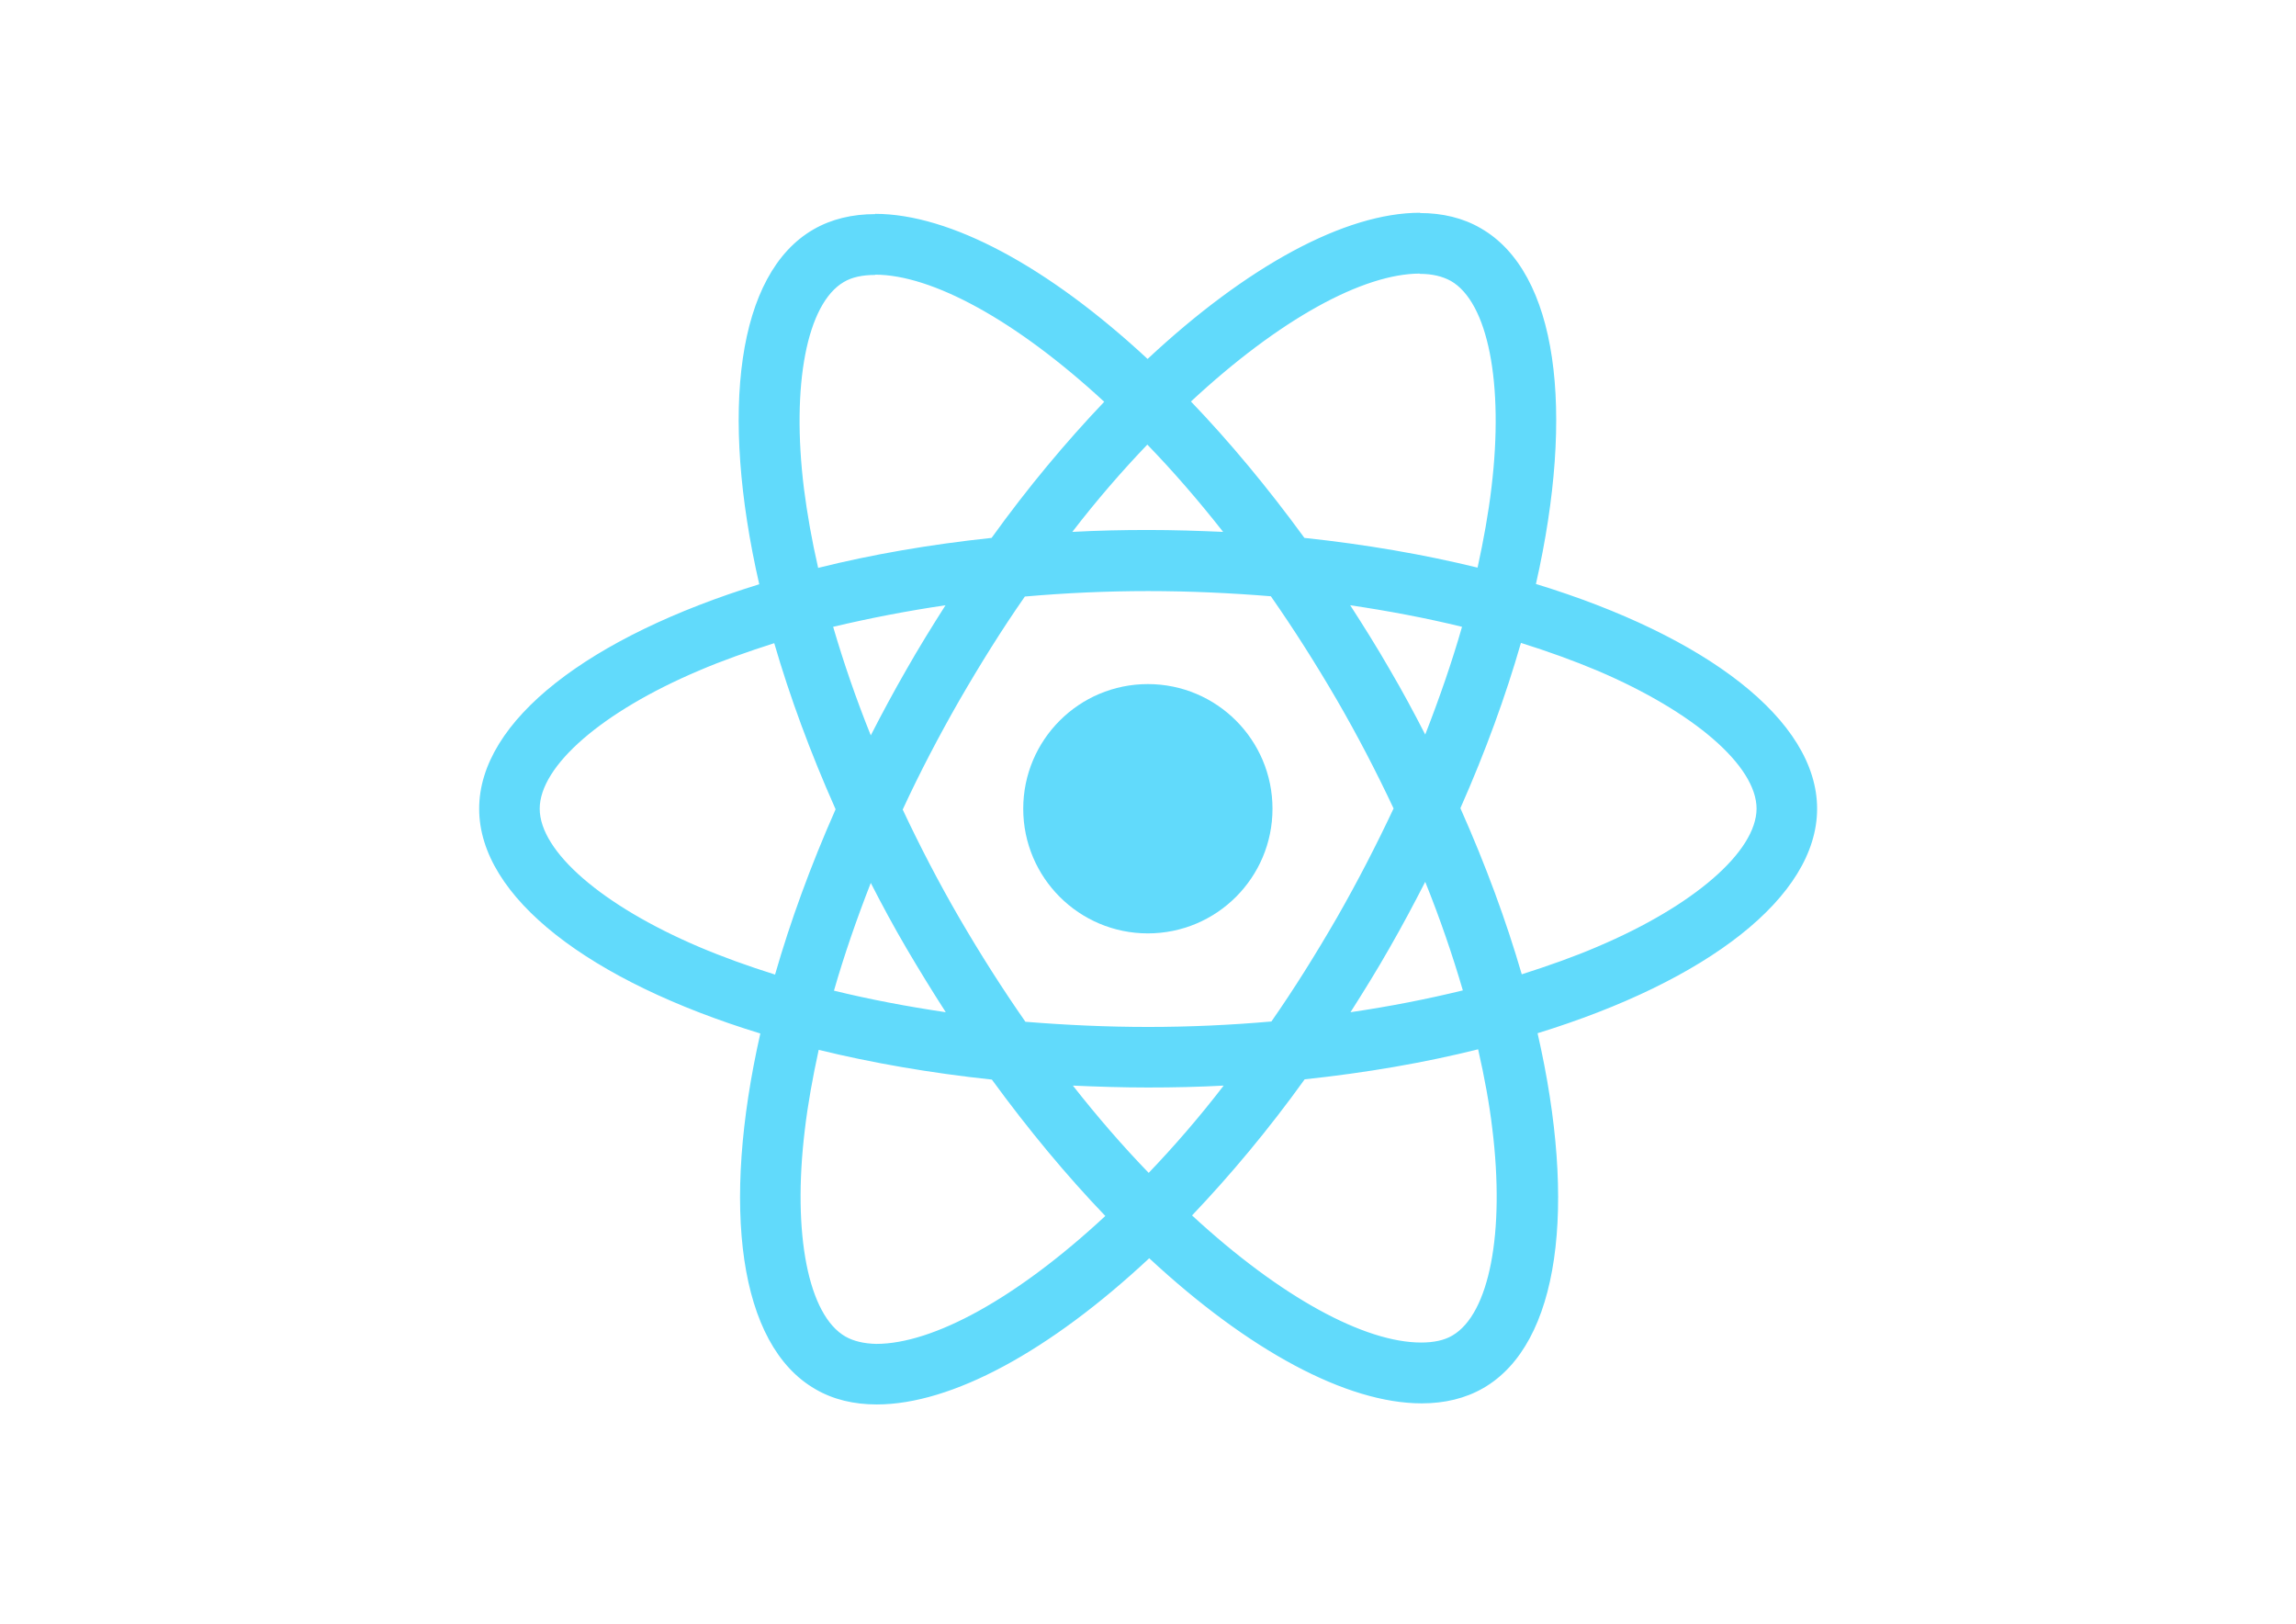
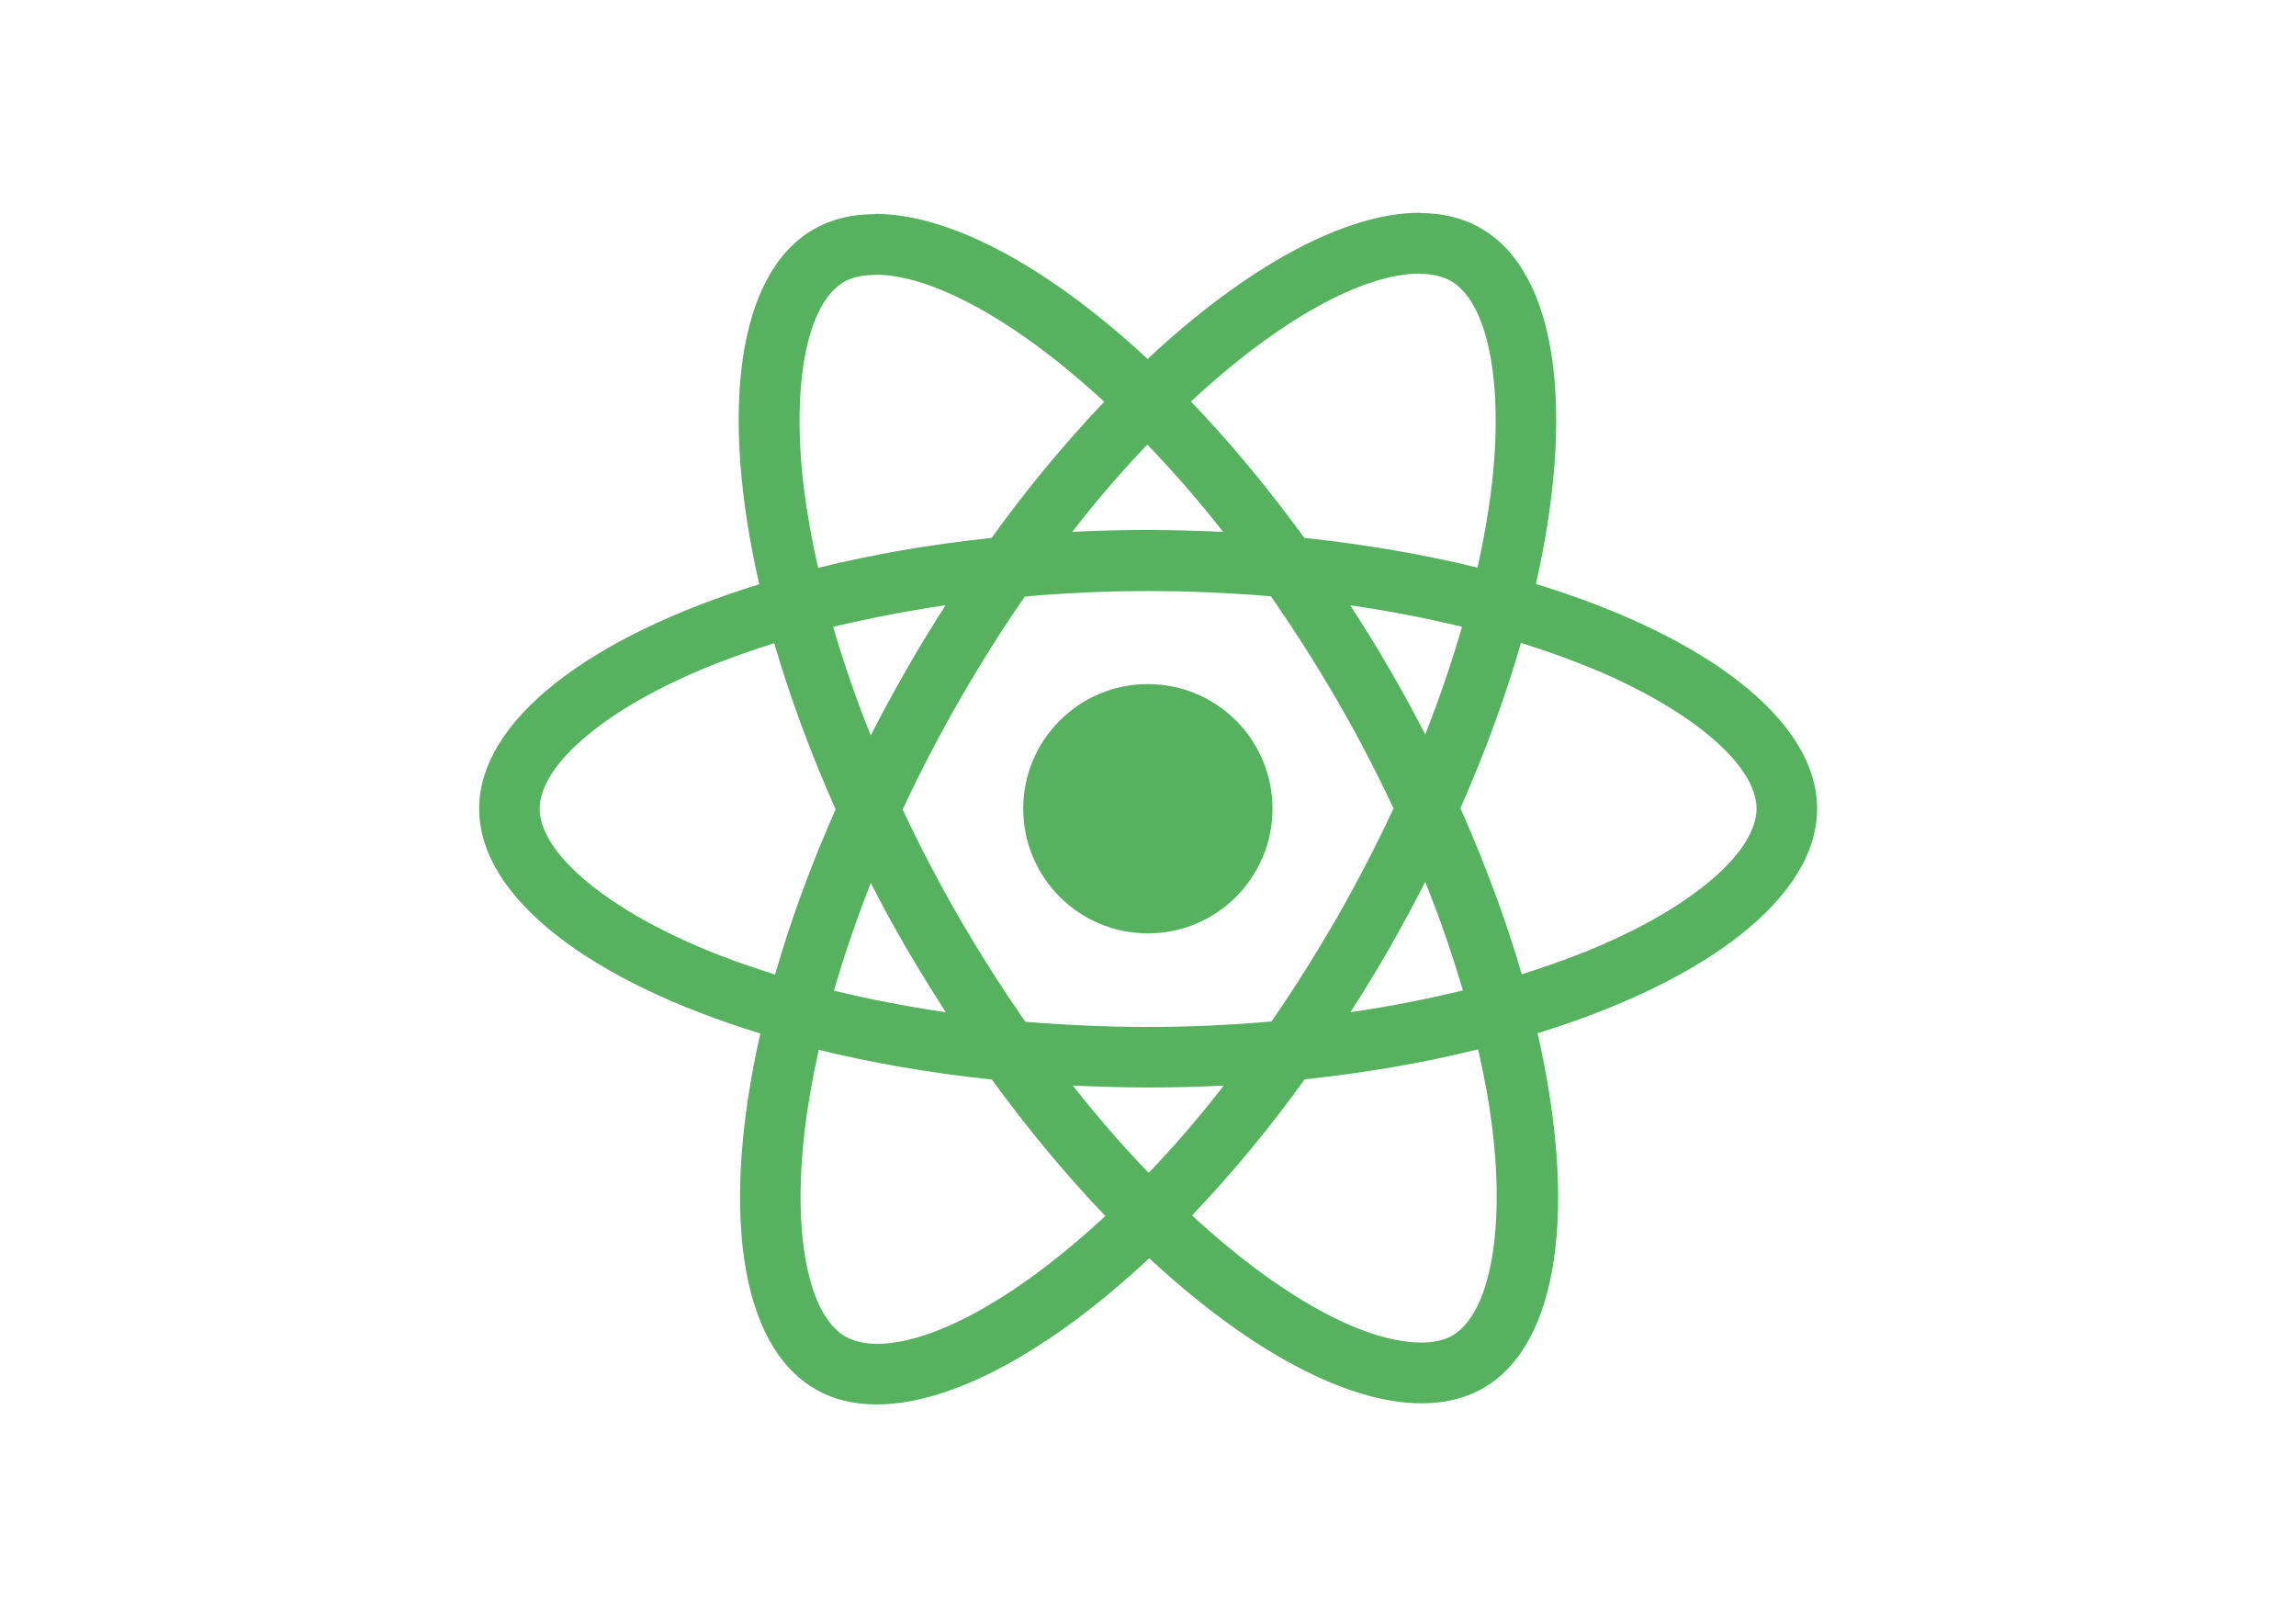
<svg xmlns="http://www.w3.org/2000/svg" viewBox="0 0 841.9 595.3">
-   <g fill="#61DAFB">
+   <g fill="#57B25F">
    <path d="M666.3 296.5c0-32.5-40.7-63.3-103.1-82.4 14.4-63.6 8-114.2-20.2-130.4-6.5-3.8-14.1-5.6-22.4-5.6v22.3c4.6 0 8.3.9 11.4 2.6 13.6 7.8 19.5 37.5 14.9 75.7-1.1 9.4-2.9 19.3-5.1 29.4-19.6-4.8-41-8.5-63.5-10.9-13.5-18.5-27.5-35.3-41.6-50 32.6-30.3 63.2-46.9 84-46.9V78c-27.5 0-63.5 19.6-99.9 53.6-36.4-33.8-72.4-53.2-99.9-53.2v22.3c20.7 0 51.4 16.5 84 46.6-14 14.7-28 31.4-41.3 49.9-22.6 2.4-44 6.1-63.6 11-2.3-10-4-19.7-5.2-29-4.7-38.2 1.1-67.9 14.6-75.8 3-1.8 6.9-2.6 11.5-2.6V78.5c-8.4 0-16 1.8-22.6 5.6-28.1 16.2-34.4 66.7-19.9 130.1-62.2 19.2-102.7 49.9-102.7 82.3 0 32.5 40.7 63.3 103.1 82.4-14.4 63.6-8 114.2 20.2 130.4 6.5 3.8 14.1 5.6 22.5 5.6 27.5 0 63.5-19.6 99.9-53.6 36.4 33.8 72.4 53.2 99.9 53.2 8.4 0 16-1.8 22.6-5.6 28.1-16.2 34.4-66.7 19.9-130.1 62-19.1 102.5-49.9 102.5-82.3zm-130.2-66.7c-3.7 12.9-8.3 26.2-13.5 39.5-4.1-8-8.4-16-13.1-24-4.6-8-9.5-15.8-14.4-23.4 14.2 2.1 27.9 4.7 41 7.9zm-45.8 106.5c-7.8 13.5-15.8 26.3-24.1 38.2-14.9 1.3-30 2-45.2 2-15.1 0-30.2-.7-45-1.9-8.3-11.9-16.4-24.6-24.2-38-7.6-13.1-14.5-26.4-20.8-39.8 6.2-13.4 13.2-26.8 20.7-39.9 7.8-13.5 15.8-26.3 24.1-38.2 14.9-1.3 30-2 45.2-2 15.1 0 30.2.7 45 1.9 8.3 11.9 16.4 24.6 24.2 38 7.6 13.1 14.5 26.4 20.8 39.8-6.3 13.4-13.2 26.8-20.7 39.9zm32.3-13c5.4 13.4 10 26.8 13.8 39.8-13.1 3.2-26.9 5.9-41.2 8 4.9-7.7 9.8-15.6 14.4-23.7 4.6-8 8.9-16.1 13-24.1zM421.2 430c-9.3-9.6-18.6-20.3-27.8-32 9 .4 18.2.7 27.5.7 9.4 0 18.7-.2 27.8-.7-9 11.7-18.3 22.4-27.5 32zm-74.4-58.9c-14.2-2.1-27.9-4.7-41-7.9 3.7-12.9 8.3-26.2 13.5-39.5 4.1 8 8.4 16 13.1 24 4.7 8 9.5 15.8 14.4 23.4zM420.7 163c9.3 9.6 18.6 20.3 27.8 32-9-.4-18.2-.7-27.5-.7-9.4 0-18.7.2-27.8.7 9-11.7 18.3-22.4 27.5-32zm-74 58.9c-4.9 7.7-9.8 15.6-14.4 23.7-4.6 8-8.9 16-13 24-5.4-13.4-10-26.8-13.8-39.8 13.1-3.1 26.9-5.8 41.2-7.9zm-90.5 125.2c-35.4-15.1-58.3-34.9-58.3-50.6 0-15.7 22.9-35.6 58.3-50.6 8.6-3.7 18-7 27.7-10.1 5.7 19.6 13.2 40 22.5 60.9-9.2 20.8-16.6 41.1-22.2 60.6-9.9-3.1-19.3-6.5-28-10.2zM310 490c-13.6-7.8-19.5-37.5-14.9-75.7 1.1-9.4 2.9-19.3 5.1-29.4 19.6 4.8 41 8.5 63.5 10.9 13.5 18.5 27.5 35.3 41.6 50-32.6 30.3-63.2 46.9-84 46.9-4.5-.1-8.3-1-11.3-2.7zm237.2-76.2c4.7 38.2-1.1 67.9-14.6 75.8-3 1.8-6.9 2.6-11.5 2.6-20.7 0-51.4-16.5-84-46.6 14-14.7 28-31.4 41.3-49.9 22.6-2.4 44-6.1 63.6-11 2.3 10.1 4.1 19.8 5.2 29.1zm38.5-66.7c-8.6 3.7-18 7-27.7 10.1-5.7-19.6-13.2-40-22.5-60.9 9.2-20.8 16.6-41.1 22.2-60.6 9.9 3.1 19.3 6.5 28.1 10.2 35.4 15.1 58.3 34.9 58.3 50.6-.1 15.7-23 35.6-58.4 50.6zM320.8 78.4z" />
    <circle cx="420.9" cy="296.5" r="45.7" />
    <path d="M520.5 78.1z" />
  </g>
</svg>
